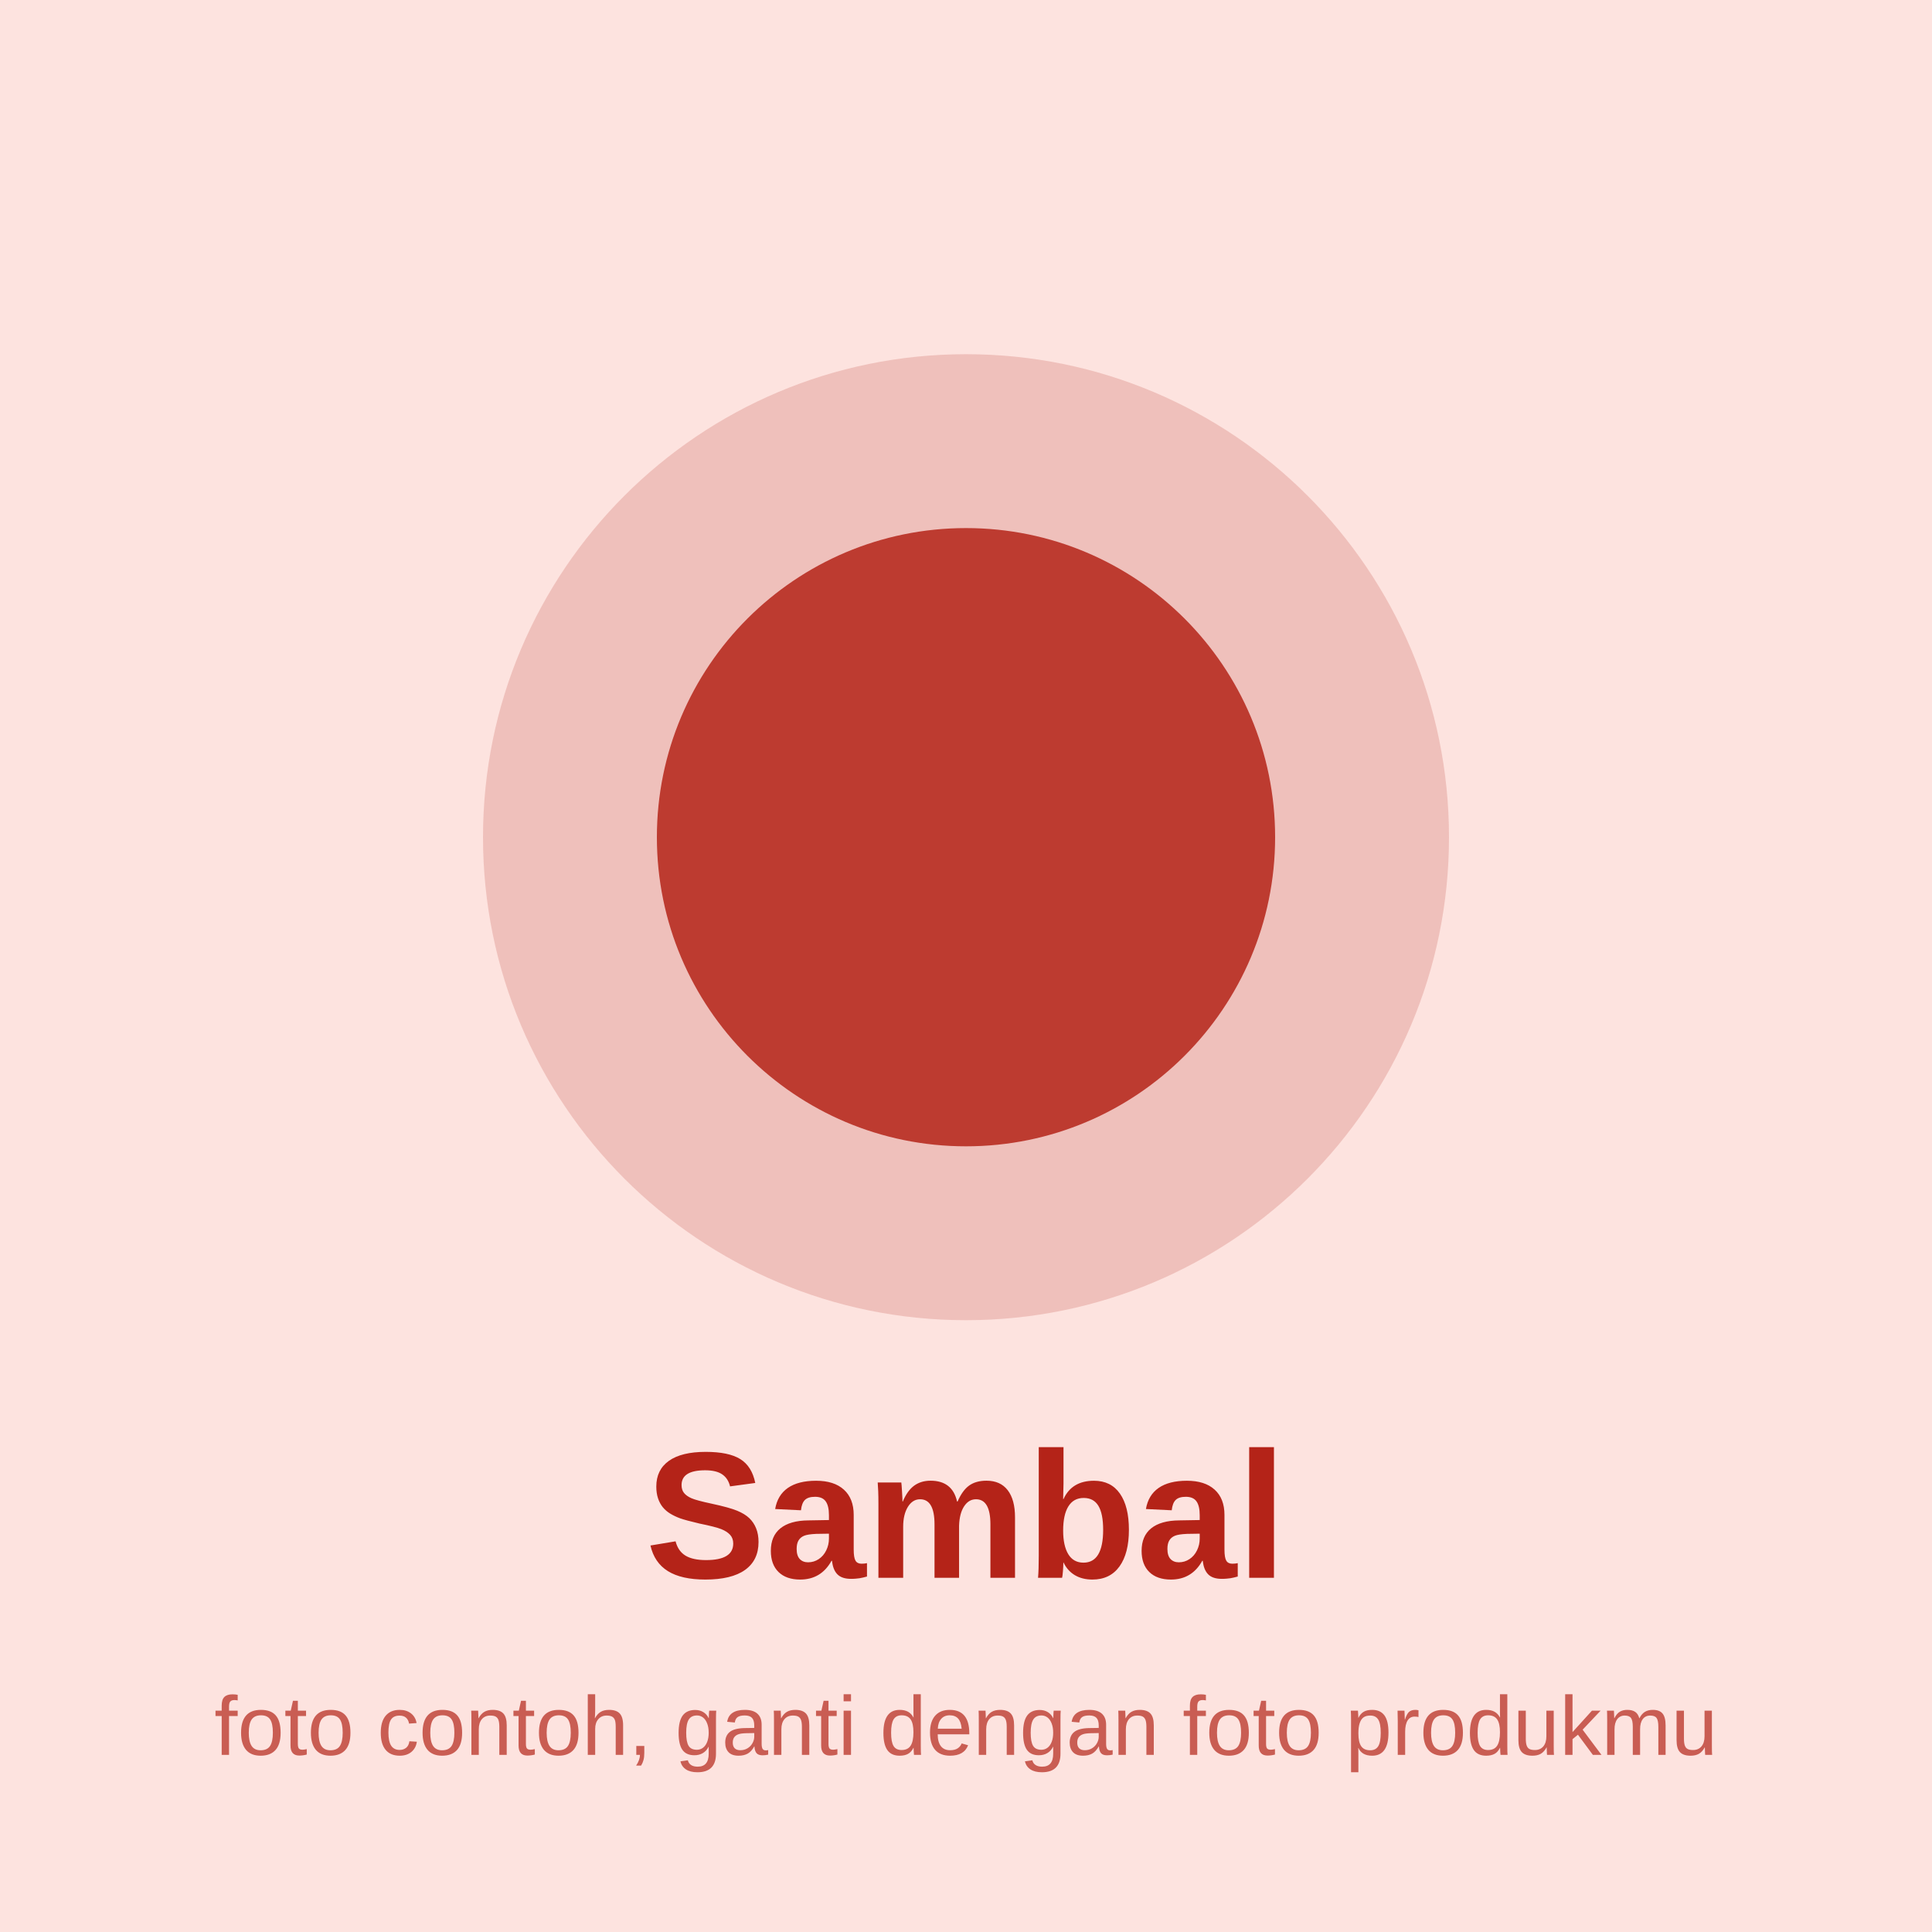
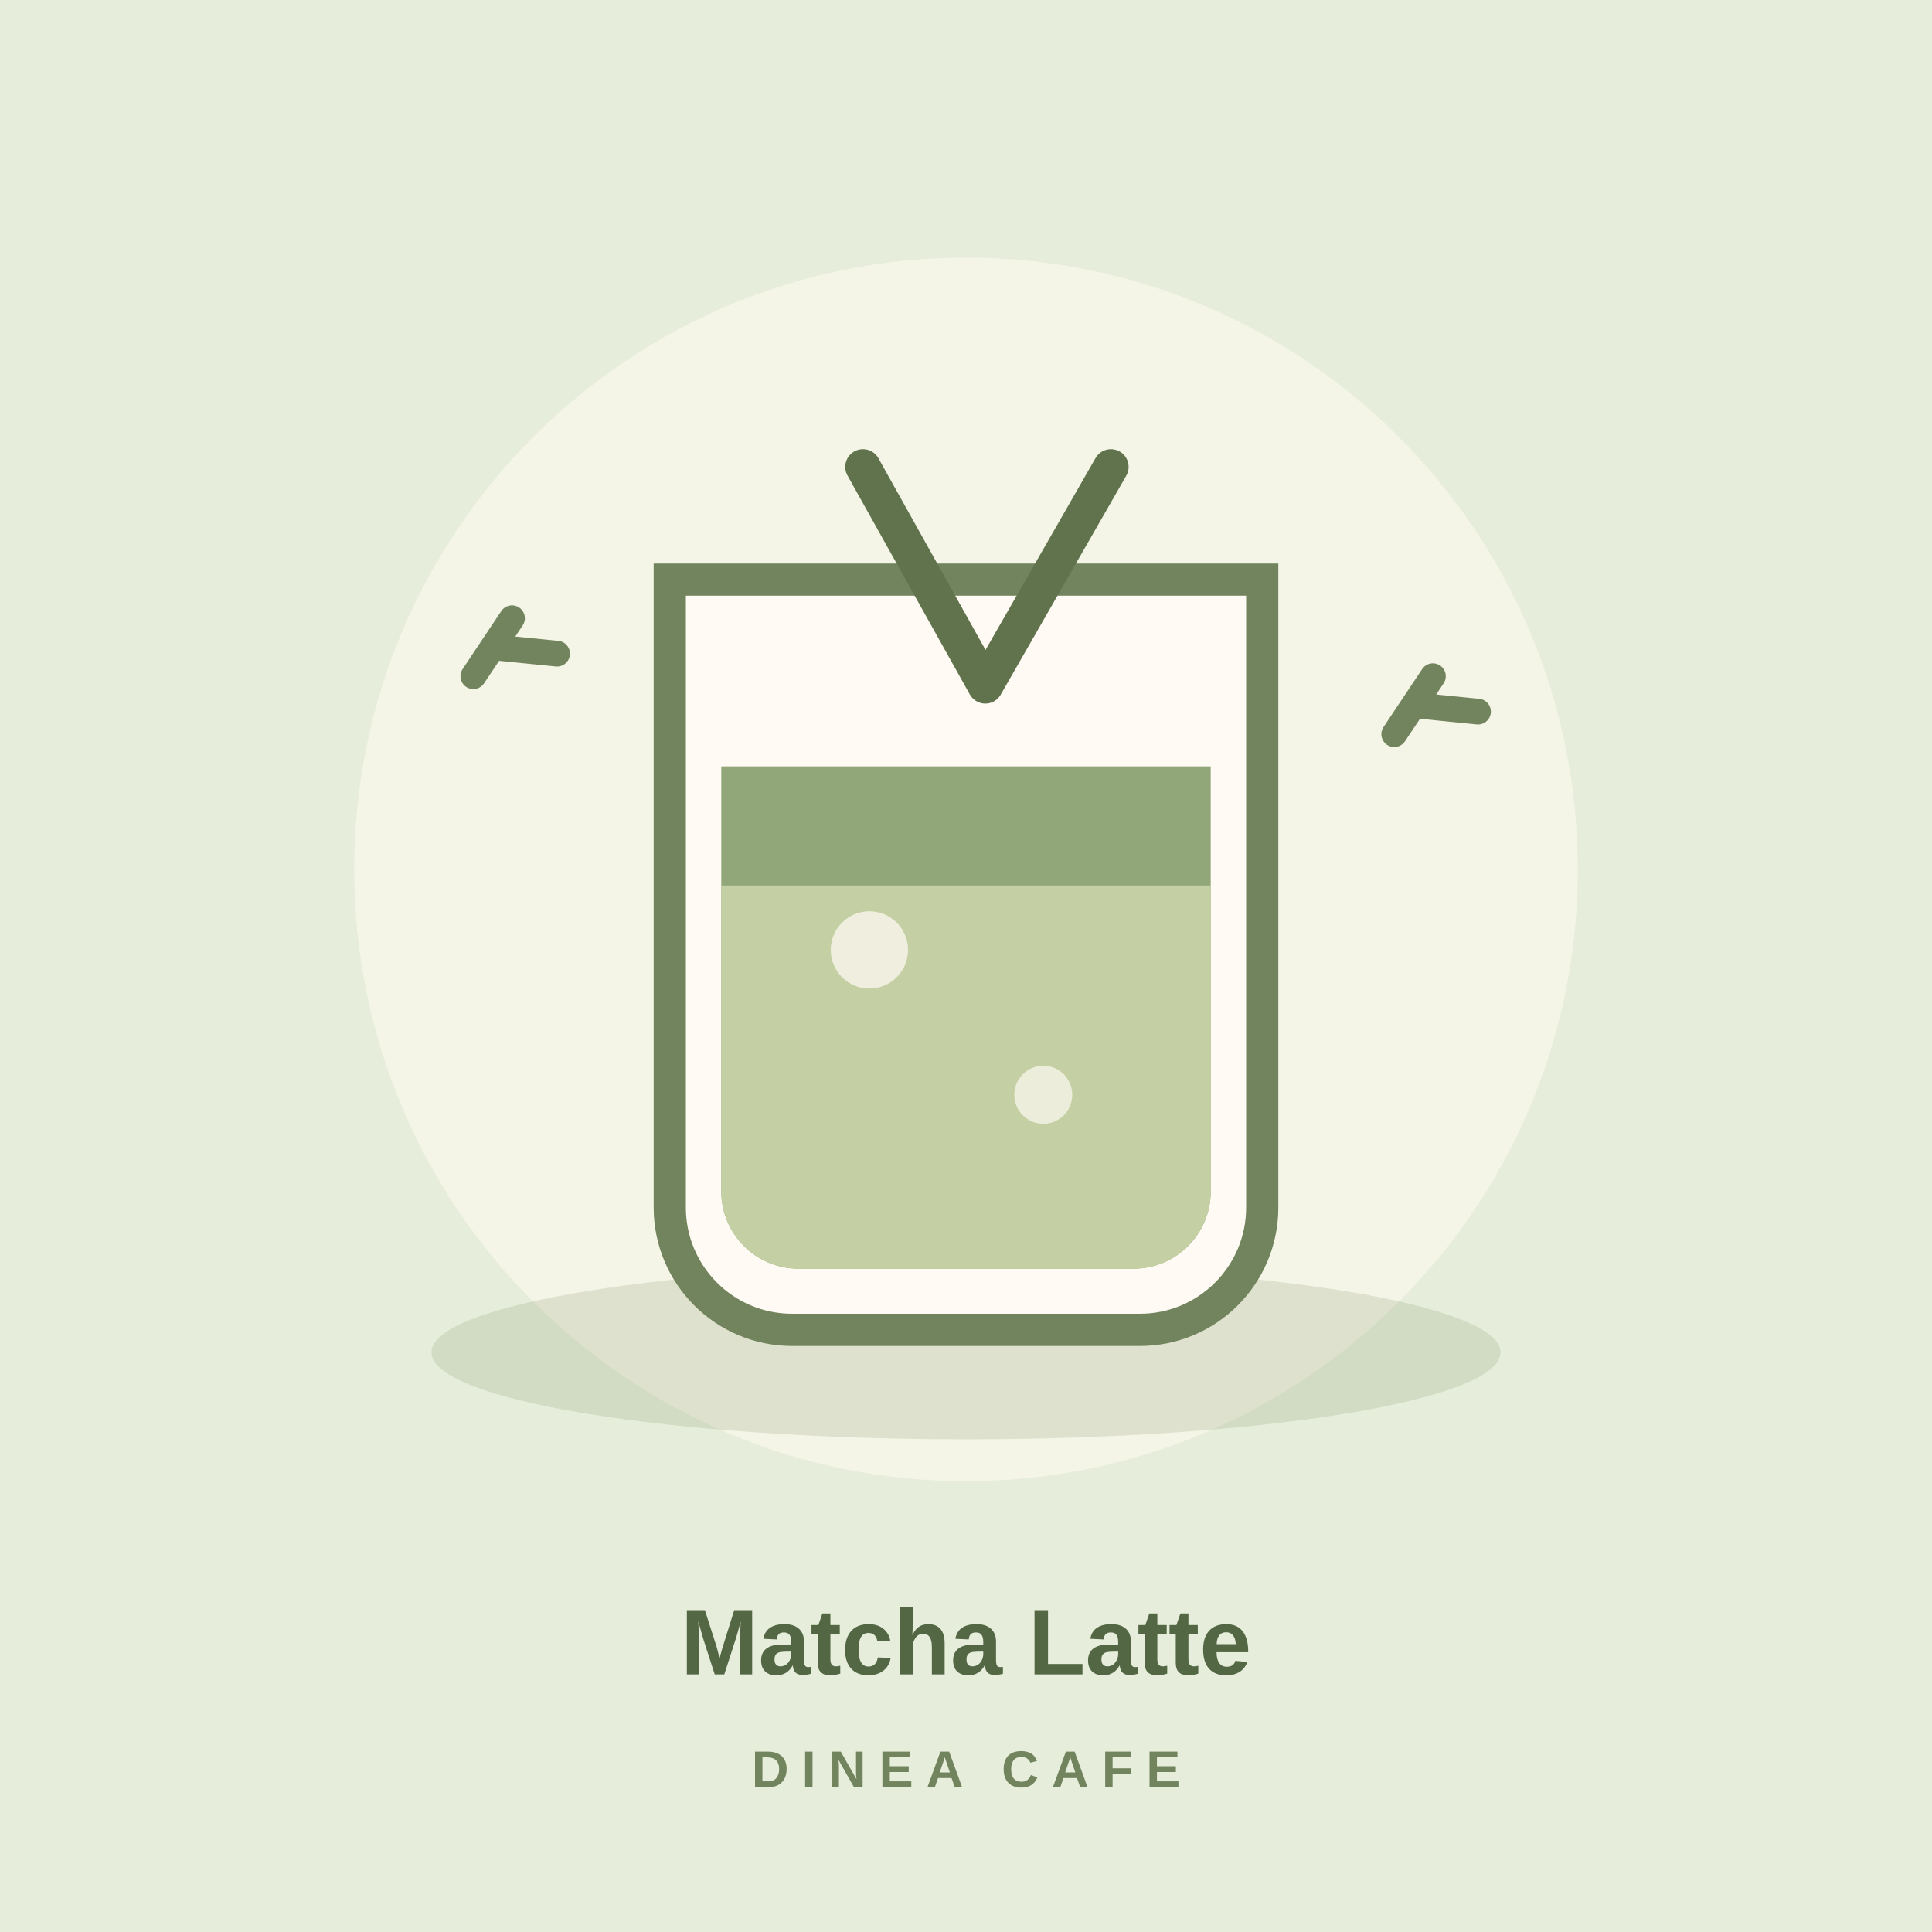
- <svg xmlns="http://www.w3.org/2000/svg" viewBox="0 0 600 600" role="img" aria-label="Foto contoh: Sambal">
-   <rect width="600" height="600" fill="#fde3df" />
-   <circle cx="300" cy="260" r="150" fill="#b42318" opacity="0.18" />
-   <circle cx="300" cy="260" r="96" fill="#b42318" opacity="0.85" />
-   <text x="300" y="490" text-anchor="middle" font-family="Plus Jakarta Sans, Arial, sans-serif" font-size="56" font-weight="700" fill="#b42318">Sambal</text>
-   <text x="300" y="545" text-anchor="middle" font-family="Plus Jakarta Sans, Arial, sans-serif" font-size="26" fill="#b42318" opacity="0.7">foto contoh, ganti dengan foto produkmu</text>
+ <svg xmlns="http://www.w3.org/2000/svg" viewBox="0 0 600 600" role="img" aria-label="Ilustrasi matcha latte">
+   <rect width="600" height="600" fill="#e6edda" />
+   <circle cx="300" cy="270" r="190" fill="#f8f7e9" opacity=".8" />
+   <ellipse cx="300" cy="420" rx="166" ry="27" fill="#80936a" opacity=".2" />
+   <path d="M208 180h184v195a38 38 0 0 1-38 38h-108a38 38 0 0 1-38-38z" fill="#fffaf3" stroke="#72845d" stroke-width="10" />
+   <path d="M224 238h152v132a24 24 0 0 1-24 24h-104a24 24 0 0 1-24-24z" fill="#91a779" />
+   <path d="M224 275h152v95a24 24 0 0 1-24 24h-104a24 24 0 0 1-24-24z" fill="#c4d0a3" />
+   <path d="m268 145 38 68 39-68" fill="none" stroke="#60734d" stroke-width="11" stroke-linecap="round" stroke-linejoin="round" />
+   <circle cx="270" cy="295" r="12" fill="#fffaf3" opacity=".75" />
+   <circle cx="324" cy="340" r="9" fill="#fffaf3" opacity=".7" />
+   <path d="m147 210 12-18m-6 9 20 2m260 25 12-18m-6 9 20 2" stroke="#72845d" stroke-width="8" stroke-linecap="round" />
+   <text x="300" y="520" text-anchor="middle" font-family="Arial, sans-serif" font-size="29" font-weight="700" fill="#536744">Matcha Latte</text>
+   <text x="300" y="555" text-anchor="middle" font-family="Arial, sans-serif" font-size="16" font-weight="700" letter-spacing="4" fill="#72845d">DINEA CAFE</text>
</svg>
